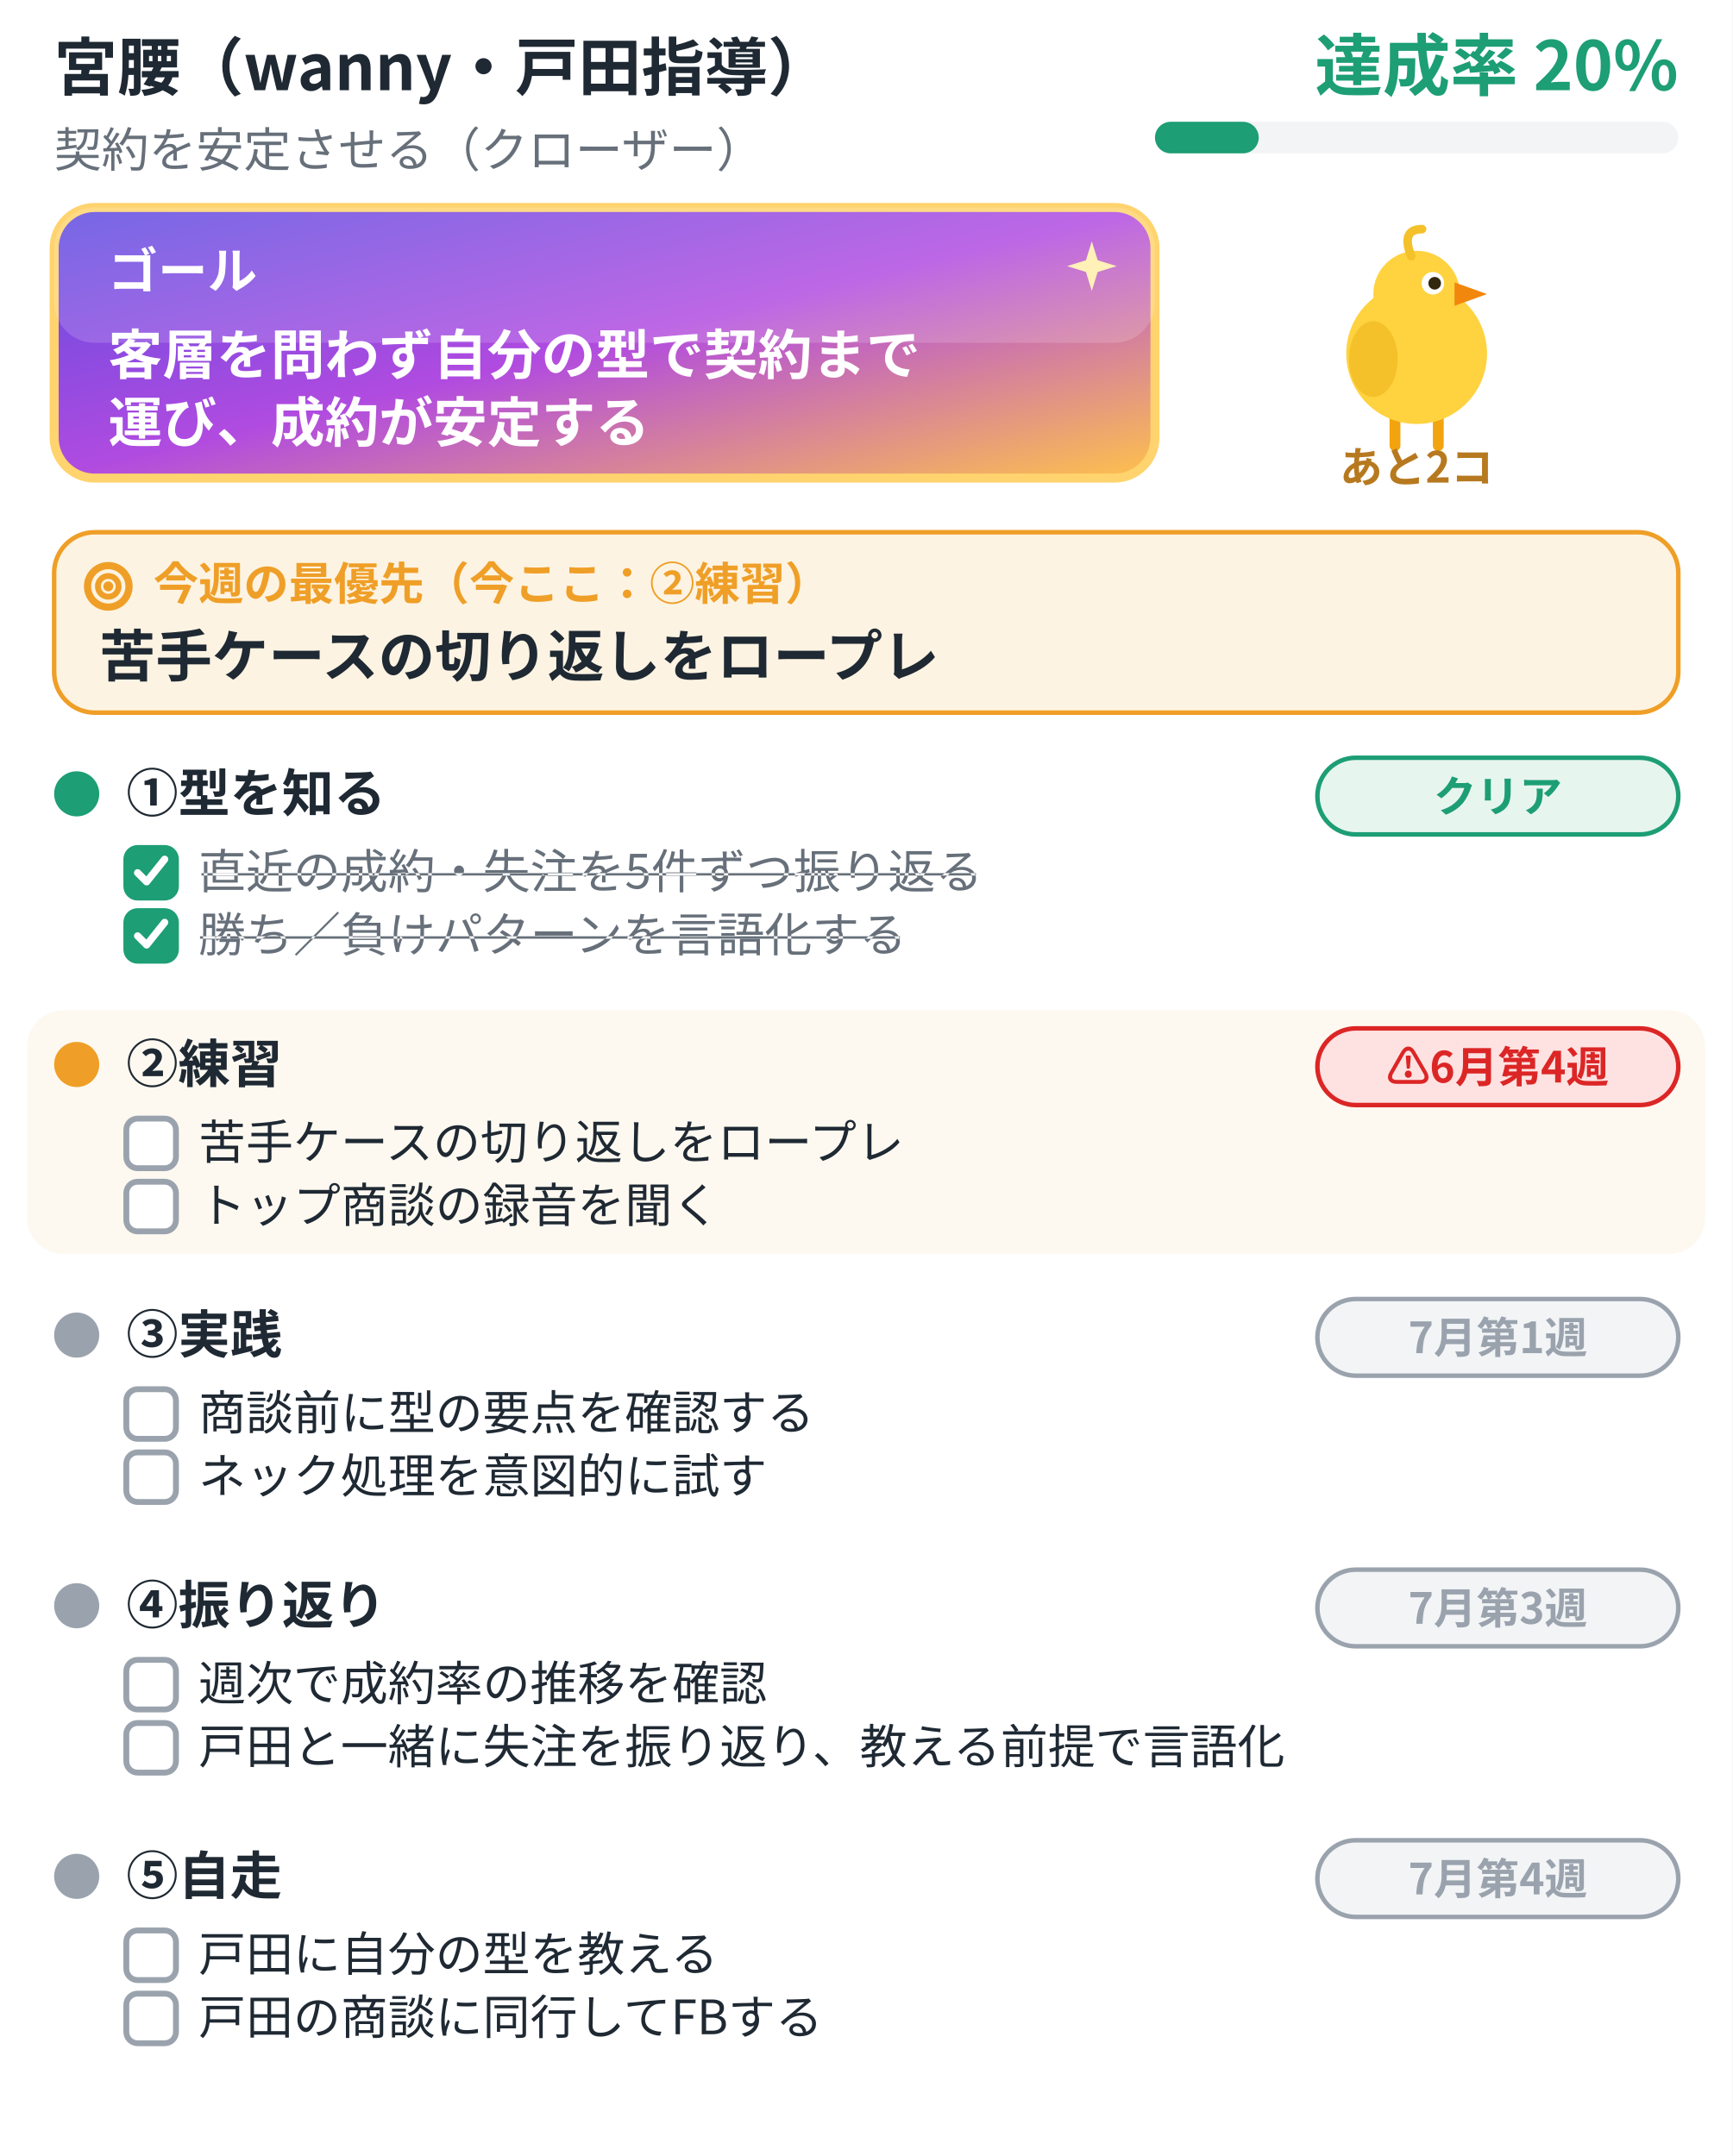
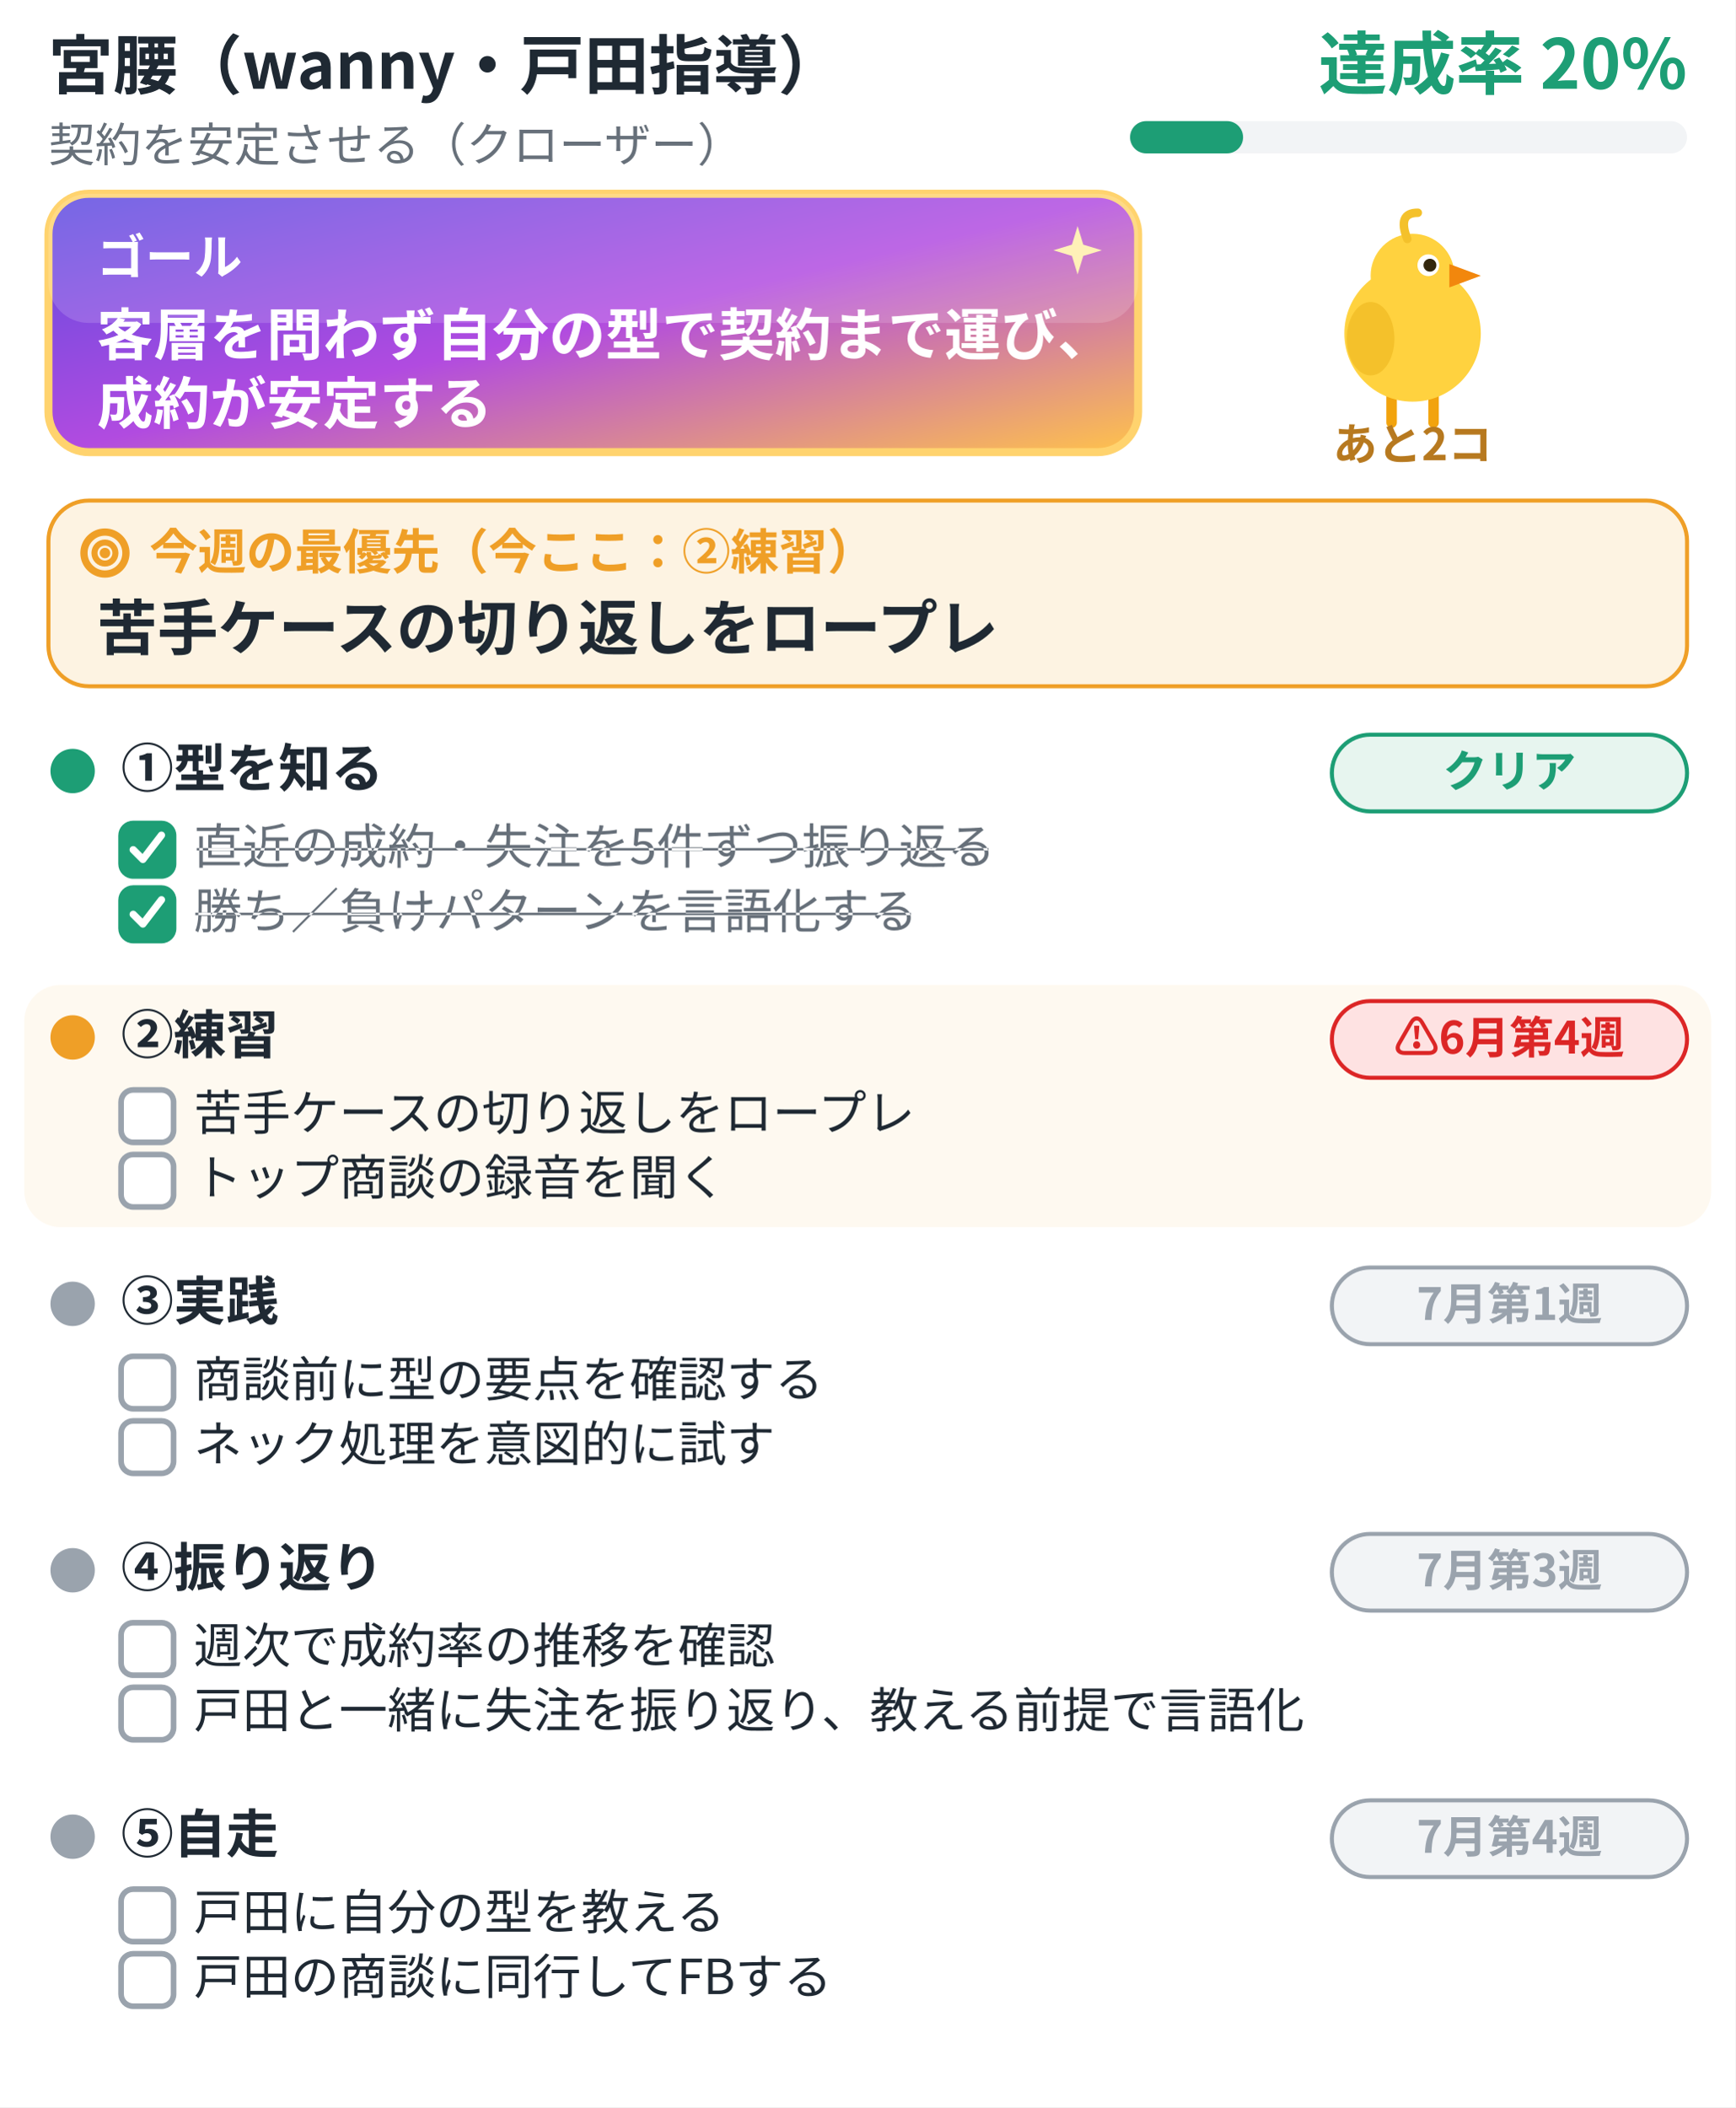
- <svg xmlns="http://www.w3.org/2000/svg" viewBox="0 0 384 478" font-family="Hiragino Sans, 'Noto Sans CJK JP', 'Yu Gothic', sans-serif" width="384" height="478">
+ <svg xmlns="http://www.w3.org/2000/svg" viewBox="0 0 430 522" font-family="Hiragino Sans, 'Noto Sans CJK JP', 'Yu Gothic', sans-serif" width="430" height="522">
  <defs>
    <linearGradient id="goalGrad" x1="0" y1="0" x2="1" y2="1">
      <stop offset="0" stop-color="#5B4BE0" />
      <stop offset="0.5" stop-color="#B14BE0" />
      <stop offset="1" stop-color="#FFC24B" />
    </linearGradient>
    <linearGradient id="phx" x1="0" y1="0" x2="0" y2="1">
      <stop offset="0" stop-color="#FFE259" />
      <stop offset="0.5" stop-color="#FF9A00" />
      <stop offset="1" stop-color="#FF3D00" />
    </linearGradient>
    <linearGradient id="phx2" x1="0" y1="0" x2="0" y2="1">
      <stop offset="0" stop-color="#FFF0A0" />
      <stop offset="1" stop-color="#FF7A00" />
    </linearGradient>
    <linearGradient id="hen" x1="0" y1="0" x2="1" y2="1">
      <stop offset="0" stop-color="#37C9B0" />
      <stop offset="0.6" stop-color="#3DA0E8" />
      <stop offset="1" stop-color="#7A5BE0" />
    </linearGradient>
    <linearGradient id="pcock" x1="0" y1="0" x2="0" y2="1">
      <stop offset="0" stop-color="#2BD0C0" />
      <stop offset="0.55" stop-color="#2E8FD0" />
      <stop offset="1" stop-color="#2E4BB0" />
    </linearGradient>
    <linearGradient id="gold" x1="0" y1="0" x2="0" y2="1">
      <stop offset="0" stop-color="#FFF0A8" />
      <stop offset="0.5" stop-color="#F2C230" />
      <stop offset="1" stop-color="#C8901A" />
    </linearGradient>
  </defs>
-   <rect x="0" y="0" width="384" height="478" fill="#fff" />
-   <text x="12" y="20" font-size="14" font-weight="700" fill="#1F2933">宮腰（wanny・戸田指導）</text>
-   <text x="12" y="37" font-size="10.5" fill="#67707A">契約を安定させる（クローザー）</text>
-   <text x="372" y="20" text-anchor="end" font-size="15" font-weight="700" fill="#1D9E75">達成率 20%</text>
-   <rect x="256" y="27" width="116" height="7" rx="3.5" fill="#F2F4F6" />
-   <rect x="256" y="27" width="23" height="7" rx="3.5" fill="#1D9E75" />
-   <rect x="12" y="46" width="244" height="60" rx="9" fill="url(#goalGrad)" stroke="#FFD36E" stroke-width="2" />
-   <rect x="12" y="46" width="244" height="30.0" rx="9" fill="#fff" opacity="0.16" />
-   <text x="24" y="64" font-size="11" font-weight="700" fill="#fff">ゴール</text>
-   <polygon points="242.0,53.5 243.3,57.7 247.5,59.0 243.3,60.3 242.0,64.5 240.7,60.3 236.5,59.0 240.7,57.7" fill="#FFF1B8" />
-   <text x="24" y="83" font-size="12" font-weight="600" fill="#fff">客層を問わず自分の型で契約まで</text>
-   <text x="24" y="98" font-size="12" font-weight="600" fill="#fff">運び、成約が安定する</text>
-   <line x1="309.2" y1="91.6" x2="309.2" y2="98.8" stroke="#F2A30D" stroke-width="2.4" stroke-linecap="round" />
-   <line x1="318.8" y1="91.6" x2="318.8" y2="98.8" stroke="#F2A30D" stroke-width="2.4" stroke-linecap="round" />
-   <circle cx="314.0" cy="78.4" r="15.6" fill="#FFD23F" />
-   <ellipse cx="304.4" cy="79.6" rx="5.4" ry="8.4" fill="#F4C12B" />
-   <circle cx="314.0" cy="65.2" r="9.6" fill="#FFD23F" />
-   <polygon points="322.4,62.6 329.6,65.2 322.4,67.8" fill="#F2870D" />
-   <circle cx="317.6" cy="62.8" r="2.5" fill="#FFFFFF" />
-   <circle cx="318.0" cy="62.8" r="1.4" fill="#33270D" />
-   <path d="M312.8,56.8Q310.4,50.8 315.2,50.8" fill="none" stroke="#F4C12B" stroke-width="1.9" stroke-linecap="round" stroke-linejoin="round" />
-   <text x="314" y="107" text-anchor="middle" font-size="9.5" font-weight="700" fill="#B7791F">あと2コ</text>
-   <rect x="12" y="118" width="360" height="40" rx="9" fill="#FDF3E2" stroke="#EF9F27" />
-   <circle cx="24" cy="130" r="4.6" fill="none" stroke="#EF9F27" stroke-width="1.6" />
-   <circle cx="24" cy="130" r="2.3" fill="none" stroke="#EF9F27" stroke-width="1.3" />
-   <circle cx="24" cy="130" r="1.1" fill="#EF9F27" />
-   <text x="34" y="133" font-size="10" font-weight="700" fill="#EF9F27">今週の最優先（今ここ：②練習）</text>
-   <text x="22" y="150" font-size="12.5" font-weight="700" fill="#1F2933">苦手ケースの切り返しをロープレ</text>
-   <circle cx="17" cy="176" r="5" fill="#1D9E75" />
-   <text x="28" y="180" font-size="11.5" font-weight="700" fill="#1F2933">①型を知る</text>
-   <rect x="292" y="168" width="80" height="17" rx="8.5" fill="#E7F5EF" stroke="#1D9E75" />
-   <text x="332" y="180" text-anchor="middle" font-size="9.5" font-weight="700" fill="#1D9E75">クリア</text>
-   <rect x="28" y="188" width="11" height="11" rx="2.5" fill="#1D9E75" stroke="#1D9E75" stroke-width="1.3" />
-   <path d="M30.5,193.5 l2,2 l4,-5" fill="none" stroke="#fff" stroke-width="1.6" stroke-linecap="round" stroke-linejoin="round" />
-   <text x="44" y="197" font-size="10.5" fill="#67707A" text-decoration="line-through">直近の成約・失注を5件ずつ振り返る</text>
-   <rect x="28" y="202" width="11" height="11" rx="2.5" fill="#1D9E75" stroke="#1D9E75" stroke-width="1.3" />
-   <path d="M30.5,207.5 l2,2 l4,-5" fill="none" stroke="#fff" stroke-width="1.6" stroke-linecap="round" stroke-linejoin="round" />
-   <text x="44" y="211" font-size="10.5" fill="#67707A" text-decoration="line-through">勝ち／負けパターンを言語化する</text>
-   <rect x="6" y="224" width="372" height="54" rx="8" fill="#FDF3E2" opacity="0.5" />
-   <circle cx="17" cy="236" r="5" fill="#EF9F27" />
-   <text x="28" y="240" font-size="11.5" font-weight="700" fill="#1F2933">②練習</text>
-   <rect x="292" y="228" width="80" height="17" rx="8.5" fill="#FEE2E2" stroke="#DC2626" />
-   <text x="332" y="240" text-anchor="middle" font-size="9.5" font-weight="700" fill="#DC2626">⚠6月第4週</text>
-   <rect x="28" y="248" width="11" height="11" rx="2.5" fill="#fff" stroke="#9AA3AD" stroke-width="1.3" />
-   <text x="44" y="257" font-size="10.5" fill="#1F2933">苦手ケースの切り返しをロープレ</text>
-   <rect x="28" y="262" width="11" height="11" rx="2.5" fill="#fff" stroke="#9AA3AD" stroke-width="1.3" />
-   <text x="44" y="271" font-size="10.5" fill="#1F2933">トップ商談の録音を聞く</text>
-   <circle cx="17" cy="296" r="5" fill="#9AA3AD" />
-   <text x="28" y="300" font-size="11.5" font-weight="700" fill="#1F2933">③実践</text>
-   <rect x="292" y="288" width="80" height="17" rx="8.5" fill="#F2F4F6" stroke="#9AA3AD" />
-   <text x="332" y="300" text-anchor="middle" font-size="9.5" font-weight="700" fill="#9AA3AD">7月第1週</text>
-   <rect x="28" y="308" width="11" height="11" rx="2.5" fill="#fff" stroke="#9AA3AD" stroke-width="1.3" />
-   <text x="44" y="317" font-size="10.5" fill="#1F2933">商談前に型の要点を確認する</text>
-   <rect x="28" y="322" width="11" height="11" rx="2.5" fill="#fff" stroke="#9AA3AD" stroke-width="1.3" />
-   <text x="44" y="331" font-size="10.5" fill="#1F2933">ネック処理を意図的に試す</text>
-   <circle cx="17" cy="356" r="5" fill="#9AA3AD" />
-   <text x="28" y="360" font-size="11.5" font-weight="700" fill="#1F2933">④振り返り</text>
-   <rect x="292" y="348" width="80" height="17" rx="8.5" fill="#F2F4F6" stroke="#9AA3AD" />
-   <text x="332" y="360" text-anchor="middle" font-size="9.5" font-weight="700" fill="#9AA3AD">7月第3週</text>
-   <rect x="28" y="368" width="11" height="11" rx="2.5" fill="#fff" stroke="#9AA3AD" stroke-width="1.3" />
-   <text x="44" y="377" font-size="10.5" fill="#1F2933">週次で成約率の推移を確認</text>
-   <rect x="28" y="382" width="11" height="11" rx="2.5" fill="#fff" stroke="#9AA3AD" stroke-width="1.3" />
-   <text x="44" y="391" font-size="10.5" fill="#1F2933">戸田と一緒に失注を振り返り、教える前提で言語化</text>
-   <circle cx="17" cy="416" r="5" fill="#9AA3AD" />
-   <text x="28" y="420" font-size="11.5" font-weight="700" fill="#1F2933">⑤自走</text>
-   <rect x="292" y="408" width="80" height="17" rx="8.5" fill="#F2F4F6" stroke="#9AA3AD" />
-   <text x="332" y="420" text-anchor="middle" font-size="9.5" font-weight="700" fill="#9AA3AD">7月第4週</text>
-   <rect x="28" y="428" width="11" height="11" rx="2.5" fill="#fff" stroke="#9AA3AD" stroke-width="1.3" />
-   <text x="44" y="437" font-size="10.5" fill="#1F2933">戸田に自分の型を教える</text>
-   <rect x="28" y="442" width="11" height="11" rx="2.5" fill="#fff" stroke="#9AA3AD" stroke-width="1.3" />
-   <text x="44" y="451" font-size="10.5" fill="#1F2933">戸田の商談に同行してFBする</text>
+   <rect x="0" y="0" width="430" height="522" fill="#fff" />
+   <text x="12" y="22" font-size="16" font-weight="700" fill="#1F2933">宮腰（wanny・戸田指導）</text>
+   <text x="12" y="40" font-size="11.5" fill="#67707A">契約を安定させる（クローザー）</text>
+   <text x="418" y="22" text-anchor="end" font-size="17" font-weight="700" fill="#1D9E75">達成率 20%</text>
+   <rect x="280" y="30" width="138" height="8" rx="4" fill="#F2F4F6" />
+   <rect x="280" y="30" width="28" height="8" rx="4" fill="#1D9E75" />
+   <rect x="12" y="48" width="270" height="64" rx="10" fill="url(#goalGrad)" stroke="#FFD36E" stroke-width="2" />
+   <rect x="12" y="48" width="270" height="32.0" rx="10" fill="#fff" opacity="0.16" />
+   <text x="24" y="68" font-size="12" font-weight="700" fill="#fff">ゴール</text>
+   <polygon points="267.0,56.0 268.4,60.6 273.0,62.0 268.4,63.4 267.0,68.0 265.6,63.4 261.0,62.0 265.6,60.6" fill="#FFF1B8" />
+   <text x="24" y="88" font-size="14" font-weight="600" fill="#fff">客層を問わず自分の型で契約まで運び、</text>
+   <text x="24" y="105" font-size="14" font-weight="600" fill="#fff">成約が安定する</text>
+   <line x1="344.8" y1="96.9" x2="344.8" y2="104.7" stroke="#F2A30D" stroke-width="2.6" stroke-linecap="round" />
+   <line x1="355.2" y1="96.9" x2="355.2" y2="104.7" stroke="#F2A30D" stroke-width="2.6" stroke-linecap="round" />
+   <circle cx="350.0" cy="82.6" r="16.9" fill="#FFD23F" />
+   <ellipse cx="339.6" cy="83.9" rx="5.9" ry="9.1" fill="#F4C12B" />
+   <circle cx="350.0" cy="68.3" r="10.4" fill="#FFD23F" />
+   <polygon points="359.1,65.4 366.9,68.3 359.1,71.2" fill="#F2870D" />
+   <circle cx="353.9" cy="65.7" r="2.7" fill="#FFFFFF" />
+   <circle cx="354.3" cy="65.7" r="1.6" fill="#33270D" />
+   <path d="M348.7,59.2Q346.1,52.7 351.3,52.7" fill="none" stroke="#F4C12B" stroke-width="2.1" stroke-linecap="round" stroke-linejoin="round" />
+   <text x="350" y="114" text-anchor="middle" font-size="11" font-weight="700" fill="#B7791F">あと2コ</text>
+   <rect x="12" y="124" width="406" height="46" rx="10" fill="#FDF3E2" stroke="#EF9F27" />
+   <circle cx="26" cy="137" r="5.2" fill="none" stroke="#EF9F27" stroke-width="1.8" />
+   <circle cx="26" cy="137" r="2.6" fill="none" stroke="#EF9F27" stroke-width="1.5" />
+   <circle cx="26" cy="137" r="1.3" fill="#EF9F27" />
+   <text x="37" y="141" font-size="12" font-weight="700" fill="#EF9F27">今週の最優先（今ここ：②練習）</text>
+   <text x="24" y="161" font-size="15" font-weight="700" fill="#1F2933">苦手ケースの切り返しをロープレ</text>
+   <circle cx="18" cy="191" r="5.5" fill="#1D9E75" />
+   <text x="30" y="195" font-size="13" font-weight="700" fill="#1F2933">①型を知る</text>
+   <rect x="330" y="182" width="88" height="19" rx="9.5" fill="#E7F5EF" stroke="#1D9E75" />
+   <text x="374" y="195" text-anchor="middle" font-size="11" font-weight="700" fill="#1D9E75">クリア</text>
+   <rect x="30" y="204" width="13" height="13" rx="3" fill="#1D9E75" stroke="#1D9E75" stroke-width="1.4" />
+   <path d="M33,210.5 l2.4,2.4 l4.6,-6" fill="none" stroke="#fff" stroke-width="1.8" stroke-linecap="round" stroke-linejoin="round" />
+   <text x="48" y="214" font-size="12" fill="#67707A" text-decoration="line-through">直近の成約・失注を5件ずつ振り返る</text>
+   <rect x="30" y="220" width="13" height="13" rx="3" fill="#1D9E75" stroke="#1D9E75" stroke-width="1.4" />
+   <path d="M33,226.5 l2.4,2.4 l4.6,-6" fill="none" stroke="#fff" stroke-width="1.8" stroke-linecap="round" stroke-linejoin="round" />
+   <text x="48" y="230" font-size="12" fill="#67707A" text-decoration="line-through">勝ち／負けパターンを言語化する</text>
+   <rect x="6" y="244" width="418" height="60" rx="9" fill="#FDF3E2" opacity="0.5" />
+   <circle cx="18" cy="257" r="5.5" fill="#EF9F27" />
+   <text x="30" y="261" font-size="13" font-weight="700" fill="#1F2933">②練習</text>
+   <rect x="330" y="248" width="88" height="19" rx="9.5" fill="#FEE2E2" stroke="#DC2626" />
+   <text x="374" y="261" text-anchor="middle" font-size="11" font-weight="700" fill="#DC2626">⚠6月第4週</text>
+   <rect x="30" y="270" width="13" height="13" rx="3" fill="#fff" stroke="#9AA3AD" stroke-width="1.4" />
+   <text x="48" y="280" font-size="12" fill="#1F2933">苦手ケースの切り返しをロープレ</text>
+   <rect x="30" y="286" width="13" height="13" rx="3" fill="#fff" stroke="#9AA3AD" stroke-width="1.4" />
+   <text x="48" y="296" font-size="12" fill="#1F2933">トップ商談の録音を聞く</text>
+   <circle cx="18" cy="323" r="5.5" fill="#9AA3AD" />
+   <text x="30" y="327" font-size="13" font-weight="700" fill="#1F2933">③実践</text>
+   <rect x="330" y="314" width="88" height="19" rx="9.5" fill="#F2F4F6" stroke="#9AA3AD" />
+   <text x="374" y="327" text-anchor="middle" font-size="11" font-weight="700" fill="#9AA3AD">7月第1週</text>
+   <rect x="30" y="336" width="13" height="13" rx="3" fill="#fff" stroke="#9AA3AD" stroke-width="1.4" />
+   <text x="48" y="346" font-size="12" fill="#1F2933">商談前に型の要点を確認する</text>
+   <rect x="30" y="352" width="13" height="13" rx="3" fill="#fff" stroke="#9AA3AD" stroke-width="1.4" />
+   <text x="48" y="362" font-size="12" fill="#1F2933">ネック処理を意図的に試す</text>
+   <circle cx="18" cy="389" r="5.5" fill="#9AA3AD" />
+   <text x="30" y="393" font-size="13" font-weight="700" fill="#1F2933">④振り返り</text>
+   <rect x="330" y="380" width="88" height="19" rx="9.5" fill="#F2F4F6" stroke="#9AA3AD" />
+   <text x="374" y="393" text-anchor="middle" font-size="11" font-weight="700" fill="#9AA3AD">7月第3週</text>
+   <rect x="30" y="402" width="13" height="13" rx="3" fill="#fff" stroke="#9AA3AD" stroke-width="1.4" />
+   <text x="48" y="412" font-size="12" fill="#1F2933">週次で成約率の推移を確認</text>
+   <rect x="30" y="418" width="13" height="13" rx="3" fill="#fff" stroke="#9AA3AD" stroke-width="1.4" />
+   <text x="48" y="428" font-size="12" fill="#1F2933">戸田と一緒に失注を振り返り、教える前提で言語化</text>
+   <circle cx="18" cy="455" r="5.5" fill="#9AA3AD" />
+   <text x="30" y="459" font-size="13" font-weight="700" fill="#1F2933">⑤自走</text>
+   <rect x="330" y="446" width="88" height="19" rx="9.5" fill="#F2F4F6" stroke="#9AA3AD" />
+   <text x="374" y="459" text-anchor="middle" font-size="11" font-weight="700" fill="#9AA3AD">7月第4週</text>
+   <rect x="30" y="468" width="13" height="13" rx="3" fill="#fff" stroke="#9AA3AD" stroke-width="1.4" />
+   <text x="48" y="478" font-size="12" fill="#1F2933">戸田に自分の型を教える</text>
+   <rect x="30" y="484" width="13" height="13" rx="3" fill="#fff" stroke="#9AA3AD" stroke-width="1.4" />
+   <text x="48" y="494" font-size="12" fill="#1F2933">戸田の商談に同行してFBする</text>
</svg>
